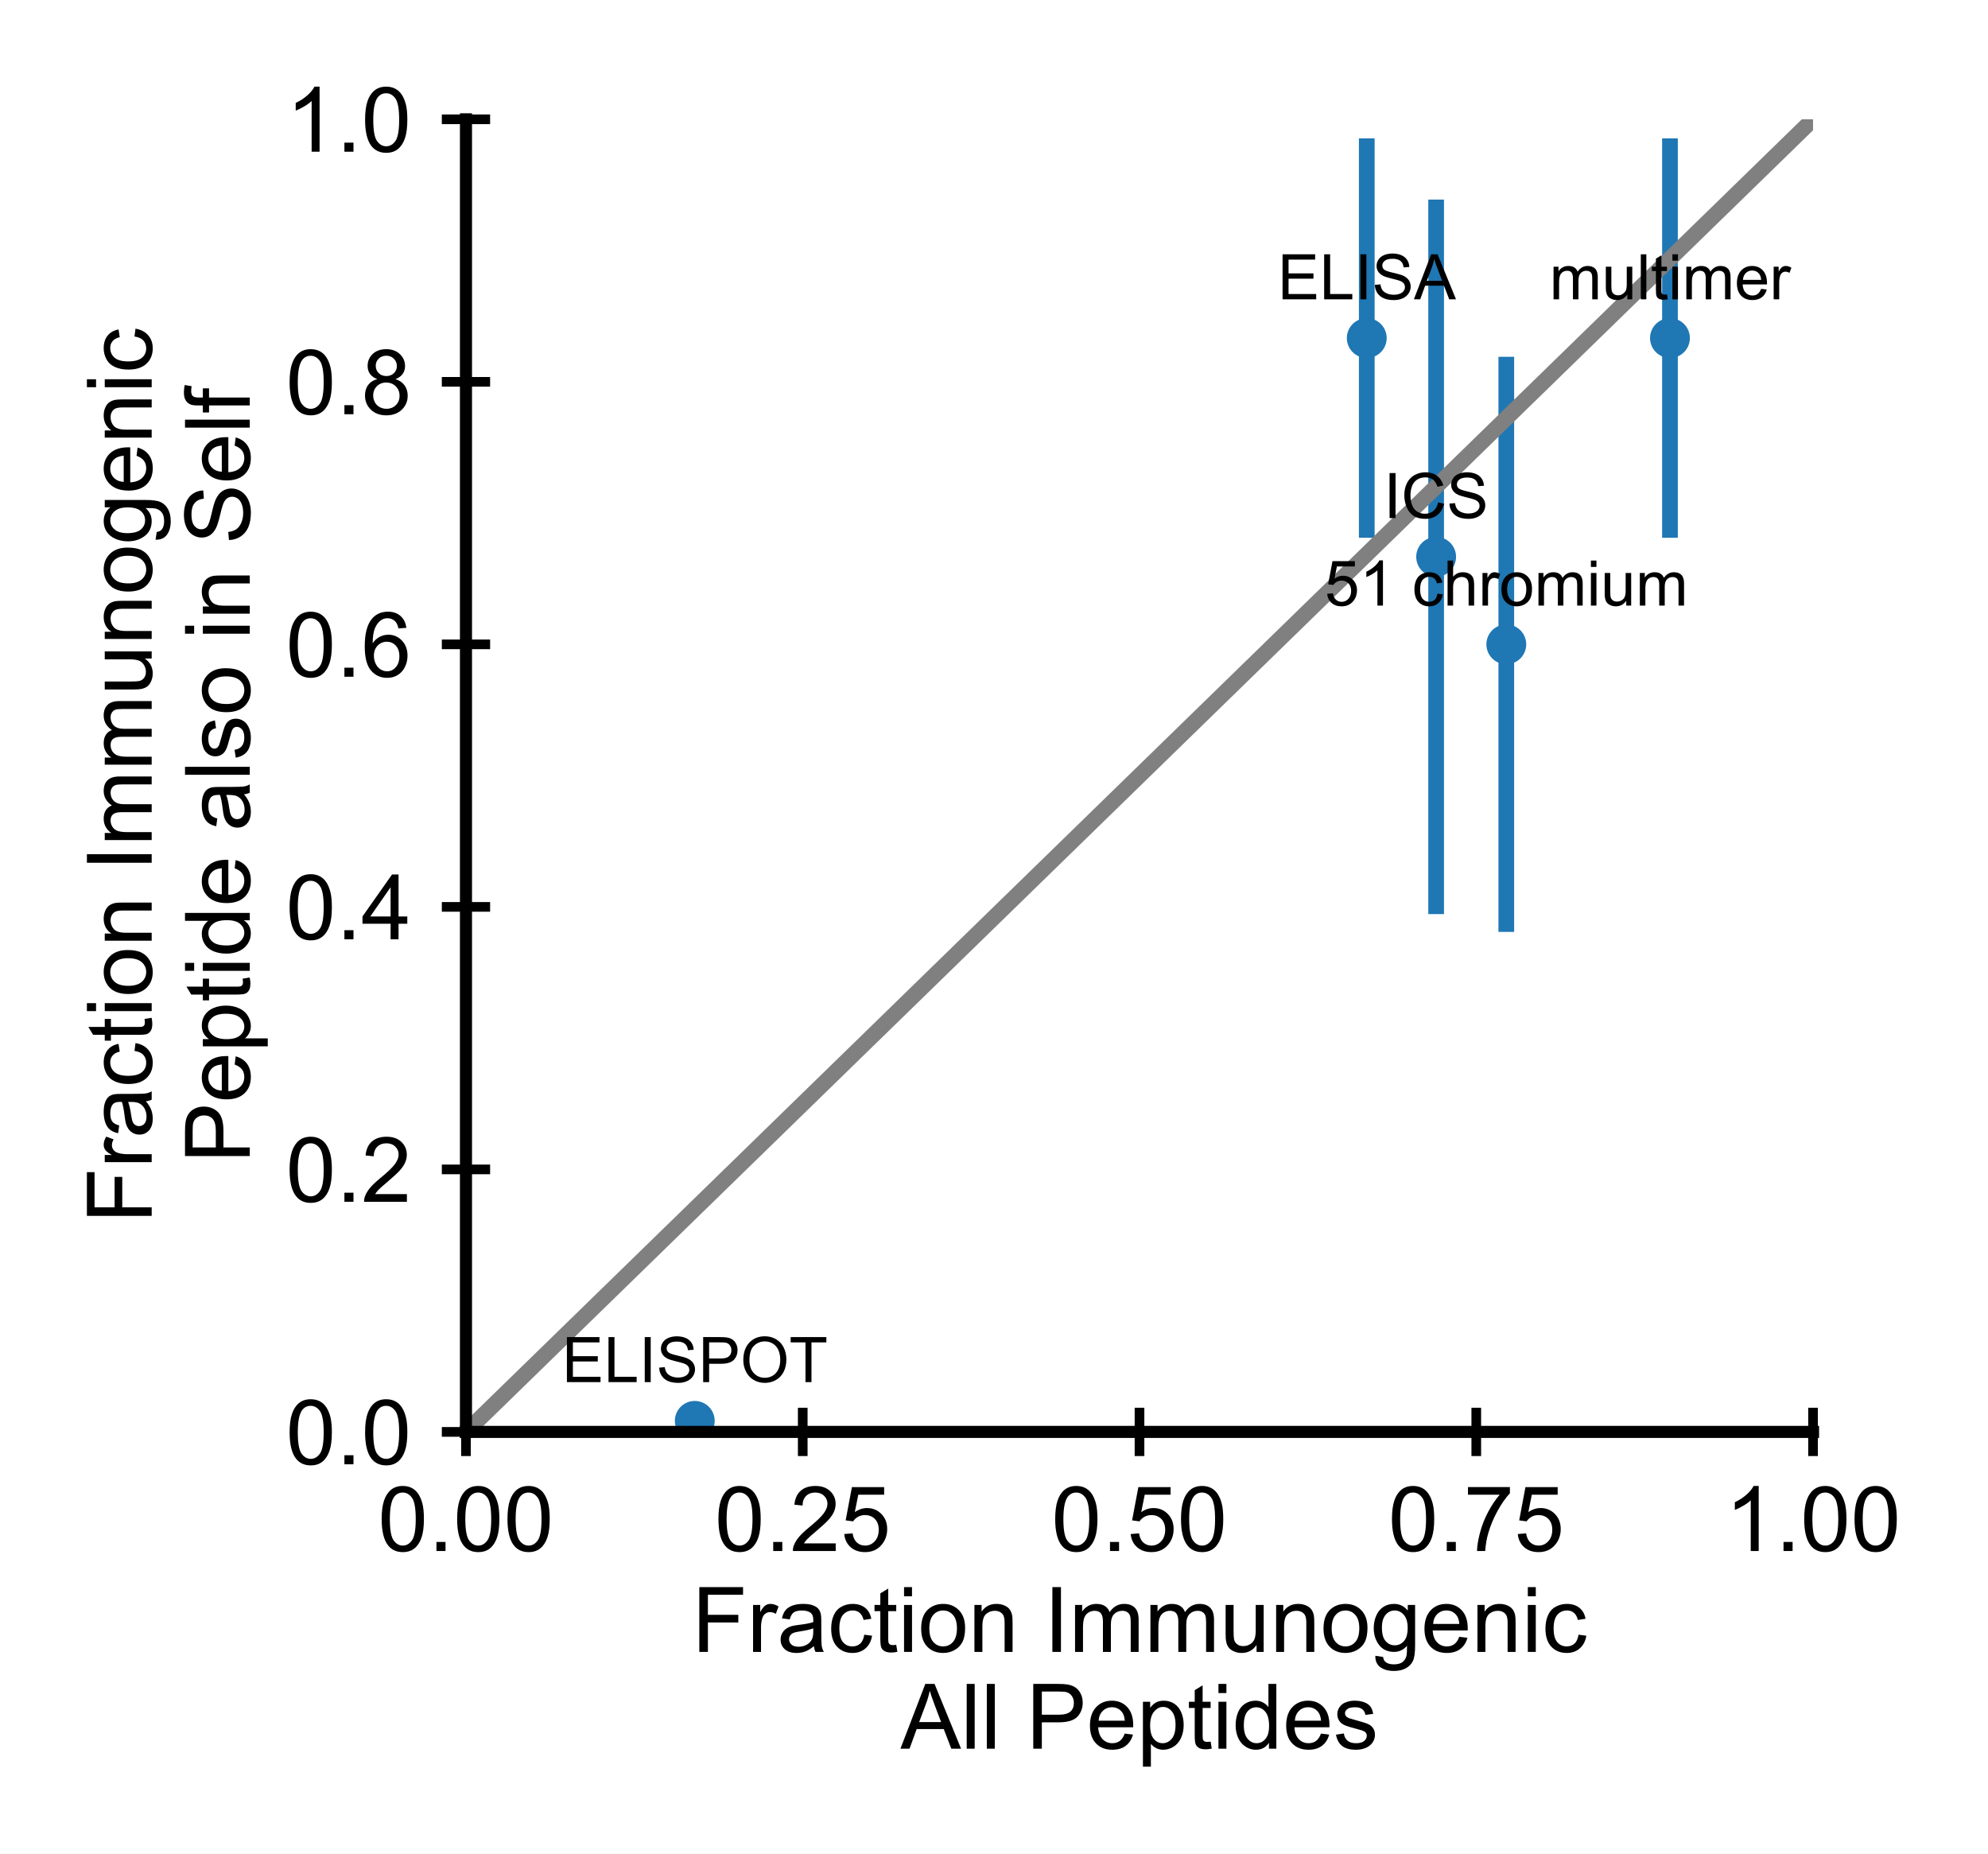
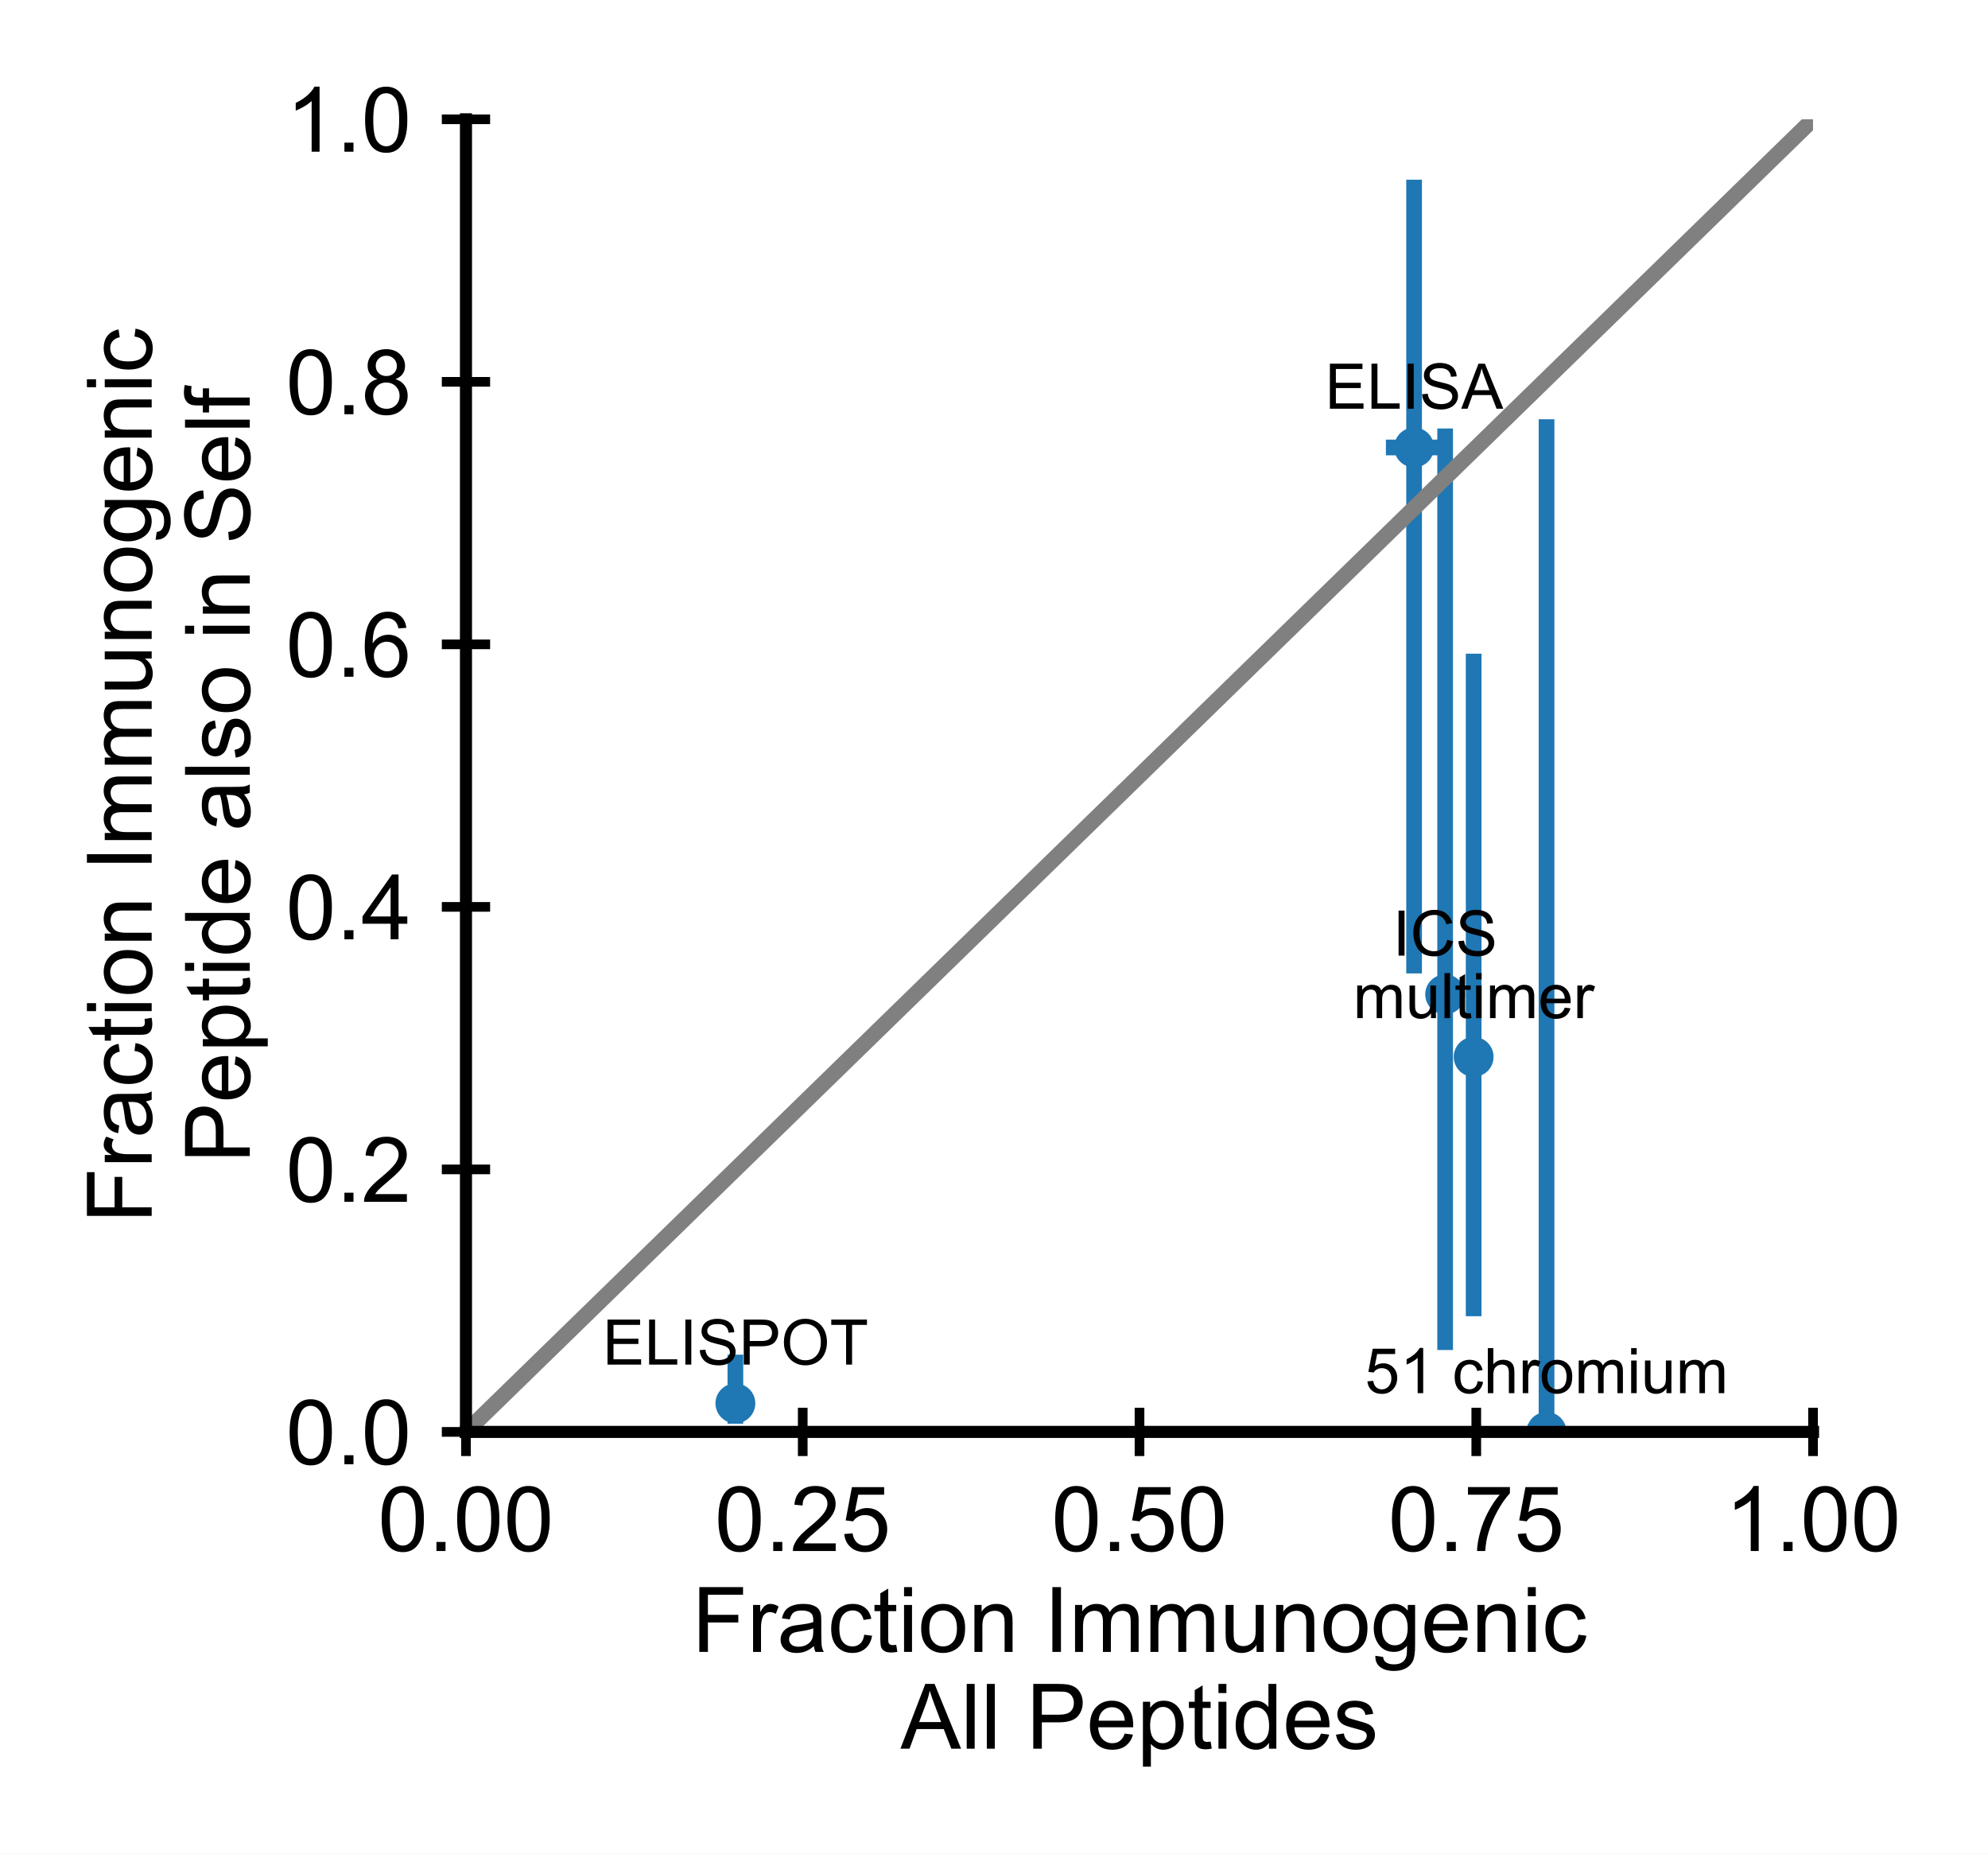
<svg xmlns="http://www.w3.org/2000/svg" xmlns:xlink="http://www.w3.org/1999/xlink" width="164.699pt" height="153.533pt" viewBox="0 0 164.699 153.533" version="1.1">
  <defs>
    <style type="text/css">*{stroke-linejoin: round; stroke-linecap: butt}</style>
  </defs>
  <g id="figure_1">
    <g id="patch_1">
      <path d="M 0 153.533  L 164.699 153.533  L 164.699 0  L 0 0  z " style="fill: #ffffff" />
    </g>
    <g id="axes_1">
      <g id="patch_2">
        <path d="M 38.604 118.603  L 150.204 118.603  L 150.204 9.883  L 38.604 9.883  z " style="fill: #ffffff" />
      </g>
      <g id="matplotlib.axis_1">
        <g id="xtick_1">
          <g id="line2d_1">
            <defs>
-               <path id="m6e8493e7df" d="M 0 2  L 0 -2  " style="stroke: #000000; stroke-width: 0.8" />
+               <path id="ma9c93275e3" d="M 0 2  L 0 -2  " style="stroke: #000000; stroke-width: 0.8" />
            </defs>
            <g>
-               <use xlink:href="#m6e8493e7df" x="38.604" y="118.603" style="stroke: #000000; stroke-width: 0.8" />
+               <use xlink:href="#ma9c93275e3" x="38.604" y="118.603" style="stroke: #000000; stroke-width: 0.8" />
            </g>
          </g>
          <g id="text_1">
            <g transform="translate(31.30912 128.4693)scale(0.07497 -0.07497)">
              <defs>
                <path id="ArialMT-30" d="M 266 2259  Q 266 3072 433 3567  Q 600 4063 929 4331  Q 1259 4600 1759 4600  Q 2128 4600 2406 4451  Q 2684 4303 2865 4023  Q 3047 3744 3150 3342  Q 3253 2941 3253 2259  Q 3253 1453 3087 958  Q 2922 463 2592 192  Q 2263 -78 1759 -78  Q 1097 -78 719 397  Q 266 969 266 2259  z M 844 2259  Q 844 1131 1108 757  Q 1372 384 1759 384  Q 2147 384 2411 759  Q 2675 1134 2675 2259  Q 2675 3391 2411 3762  Q 2147 4134 1753 4134  Q 1366 4134 1134 3806  Q 844 3388 844 2259  z " transform="scale(0.015625)" />
                <path id="ArialMT-2e" d="M 581 0  L 581 641  L 1222 641  L 1222 0  L 581 0  z " transform="scale(0.015625)" />
              </defs>
              <use xlink:href="#ArialMT-30" />
              <use xlink:href="#ArialMT-2e" x="55.615" />
              <use xlink:href="#ArialMT-30" x="83.398" />
              <use xlink:href="#ArialMT-30" x="139.014" />
            </g>
          </g>
        </g>
        <g id="xtick_2">
          <g id="line2d_2">
            <g>
-               <use xlink:href="#m6e8493e7df" x="66.504" y="118.603" style="stroke: #000000; stroke-width: 0.8" />
+               <use xlink:href="#ma9c93275e3" x="66.504" y="118.603" style="stroke: #000000; stroke-width: 0.8" />
            </g>
          </g>
          <g id="text_2">
            <g transform="translate(59.20912 128.4693)scale(0.07497 -0.07497)">
              <defs>
                <path id="ArialMT-32" d="M 3222 541  L 3222 0  L 194 0  Q 188 203 259 391  Q 375 700 629 1000  Q 884 1300 1366 1694  Q 2113 2306 2375 2664  Q 2638 3022 2638 3341  Q 2638 3675 2398 3904  Q 2159 4134 1775 4134  Q 1369 4134 1125 3890  Q 881 3647 878 3216  L 300 3275  Q 359 3922 746 4261  Q 1134 4600 1788 4600  Q 2447 4600 2831 4234  Q 3216 3869 3216 3328  Q 3216 3053 3103 2787  Q 2991 2522 2730 2228  Q 2469 1934 1863 1422  Q 1356 997 1212 845  Q 1069 694 975 541  L 3222 541  z " transform="scale(0.015625)" />
                <path id="ArialMT-35" d="M 266 1200  L 856 1250  Q 922 819 1161 601  Q 1400 384 1738 384  Q 2144 384 2425 690  Q 2706 997 2706 1503  Q 2706 1984 2436 2262  Q 2166 2541 1728 2541  Q 1456 2541 1237 2417  Q 1019 2294 894 2097  L 366 2166  L 809 4519  L 3088 4519  L 3088 3981  L 1259 3981  L 1013 2750  Q 1425 3038 1878 3038  Q 2478 3038 2890 2622  Q 3303 2206 3303 1553  Q 3303 931 2941 478  Q 2500 -78 1738 -78  Q 1113 -78 717 272  Q 322 622 266 1200  z " transform="scale(0.015625)" />
              </defs>
              <use xlink:href="#ArialMT-30" />
              <use xlink:href="#ArialMT-2e" x="55.615" />
              <use xlink:href="#ArialMT-32" x="83.398" />
              <use xlink:href="#ArialMT-35" x="139.014" />
            </g>
          </g>
        </g>
        <g id="xtick_3">
          <g id="line2d_3">
            <g>
-               <use xlink:href="#m6e8493e7df" x="94.404" y="118.603" style="stroke: #000000; stroke-width: 0.8" />
+               <use xlink:href="#ma9c93275e3" x="94.404" y="118.603" style="stroke: #000000; stroke-width: 0.8" />
            </g>
          </g>
          <g id="text_3">
            <g transform="translate(87.10912 128.4693)scale(0.07497 -0.07497)">
              <use xlink:href="#ArialMT-30" />
              <use xlink:href="#ArialMT-2e" x="55.615" />
              <use xlink:href="#ArialMT-35" x="83.398" />
              <use xlink:href="#ArialMT-30" x="139.014" />
            </g>
          </g>
        </g>
        <g id="xtick_4">
          <g id="line2d_4">
            <g>
-               <use xlink:href="#m6e8493e7df" x="122.304" y="118.603" style="stroke: #000000; stroke-width: 0.8" />
+               <use xlink:href="#ma9c93275e3" x="122.304" y="118.603" style="stroke: #000000; stroke-width: 0.8" />
            </g>
          </g>
          <g id="text_4">
            <g transform="translate(115.0091 128.4693)scale(0.07497 -0.07497)">
              <defs>
                <path id="ArialMT-37" d="M 303 3981  L 303 4522  L 3269 4522  L 3269 4084  Q 2831 3619 2401 2847  Q 1972 2075 1738 1259  Q 1569 684 1522 0  L 944 0  Q 953 541 1156 1306  Q 1359 2072 1739 2783  Q 2119 3494 2547 3981  L 303 3981  z " transform="scale(0.015625)" />
              </defs>
              <use xlink:href="#ArialMT-30" />
              <use xlink:href="#ArialMT-2e" x="55.615" />
              <use xlink:href="#ArialMT-37" x="83.398" />
              <use xlink:href="#ArialMT-35" x="139.014" />
            </g>
          </g>
        </g>
        <g id="xtick_5">
          <g id="line2d_5">
            <g>
-               <use xlink:href="#m6e8493e7df" x="150.204" y="118.603" style="stroke: #000000; stroke-width: 0.8" />
+               <use xlink:href="#ma9c93275e3" x="150.204" y="118.603" style="stroke: #000000; stroke-width: 0.8" />
            </g>
          </g>
          <g id="text_5">
            <g transform="translate(142.9091 128.4693)scale(0.07497 -0.07497)">
              <defs>
                <path id="ArialMT-31" d="M 2384 0  L 1822 0  L 1822 3584  Q 1619 3391 1289 3197  Q 959 3003 697 2906  L 697 3450  Q 1169 3672 1522 3987  Q 1875 4303 2022 4600  L 2384 4600  L 2384 0  z " transform="scale(0.015625)" />
              </defs>
              <use xlink:href="#ArialMT-31" />
              <use xlink:href="#ArialMT-2e" x="55.615" />
              <use xlink:href="#ArialMT-30" x="83.398" />
              <use xlink:href="#ArialMT-30" x="139.014" />
            </g>
          </g>
        </g>
        <g id="text_6">
          <g transform="translate(57.3226 136.8256)scale(0.07497 -0.07497)">
            <defs>
              <path id="ArialMT-46" d="M 525 0  L 525 4581  L 3616 4581  L 3616 4041  L 1131 4041  L 1131 2622  L 3281 2622  L 3281 2081  L 1131 2081  L 1131 0  L 525 0  z " transform="scale(0.015625)" />
              <path id="ArialMT-72" d="M 416 0  L 416 3319  L 922 3319  L 922 2816  Q 1116 3169 1280 3281  Q 1444 3394 1641 3394  Q 1925 3394 2219 3213  L 2025 2691  Q 1819 2813 1613 2813  Q 1428 2813 1281 2702  Q 1134 2591 1072 2394  Q 978 2094 978 1738  L 978 0  L 416 0  z " transform="scale(0.015625)" />
              <path id="ArialMT-61" d="M 2588 409  Q 2275 144 1986 34  Q 1697 -75 1366 -75  Q 819 -75 525 192  Q 231 459 231 875  Q 231 1119 342 1320  Q 453 1522 633 1644  Q 813 1766 1038 1828  Q 1203 1872 1538 1913  Q 2219 1994 2541 2106  Q 2544 2222 2544 2253  Q 2544 2597 2384 2738  Q 2169 2928 1744 2928  Q 1347 2928 1158 2789  Q 969 2650 878 2297  L 328 2372  Q 403 2725 575 2942  Q 747 3159 1072 3276  Q 1397 3394 1825 3394  Q 2250 3394 2515 3294  Q 2781 3194 2906 3042  Q 3031 2891 3081 2659  Q 3109 2516 3109 2141  L 3109 1391  Q 3109 606 3145 398  Q 3181 191 3288 0  L 2700 0  Q 2613 175 2588 409  z M 2541 1666  Q 2234 1541 1622 1453  Q 1275 1403 1131 1340  Q 988 1278 909 1158  Q 831 1038 831 891  Q 831 666 1001 516  Q 1172 366 1500 366  Q 1825 366 2078 508  Q 2331 650 2450 897  Q 2541 1088 2541 1459  L 2541 1666  z " transform="scale(0.015625)" />
              <path id="ArialMT-63" d="M 2588 1216  L 3141 1144  Q 3050 572 2676 248  Q 2303 -75 1759 -75  Q 1078 -75 664 370  Q 250 816 250 1647  Q 250 2184 428 2587  Q 606 2991 970 3192  Q 1334 3394 1763 3394  Q 2303 3394 2647 3120  Q 2991 2847 3088 2344  L 2541 2259  Q 2463 2594 2264 2762  Q 2066 2931 1784 2931  Q 1359 2931 1093 2626  Q 828 2322 828 1663  Q 828 994 1084 691  Q 1341 388 1753 388  Q 2084 388 2306 591  Q 2528 794 2588 1216  z " transform="scale(0.015625)" />
              <path id="ArialMT-74" d="M 1650 503  L 1731 6  Q 1494 -44 1306 -44  Q 1000 -44 831 53  Q 663 150 594 308  Q 525 466 525 972  L 525 2881  L 113 2881  L 113 3319  L 525 3319  L 525 4141  L 1084 4478  L 1084 3319  L 1650 3319  L 1650 2881  L 1084 2881  L 1084 941  Q 1084 700 1114 631  Q 1144 563 1211 522  Q 1278 481 1403 481  Q 1497 481 1650 503  z " transform="scale(0.015625)" />
              <path id="ArialMT-69" d="M 425 3934  L 425 4581  L 988 4581  L 988 3934  L 425 3934  z M 425 0  L 425 3319  L 988 3319  L 988 0  L 425 0  z " transform="scale(0.015625)" />
              <path id="ArialMT-6f" d="M 213 1659  Q 213 2581 725 3025  Q 1153 3394 1769 3394  Q 2453 3394 2887 2945  Q 3322 2497 3322 1706  Q 3322 1066 3130 698  Q 2938 331 2570 128  Q 2203 -75 1769 -75  Q 1072 -75 642 372  Q 213 819 213 1659  z M 791 1659  Q 791 1022 1069 705  Q 1347 388 1769 388  Q 2188 388 2466 706  Q 2744 1025 2744 1678  Q 2744 2294 2464 2611  Q 2184 2928 1769 2928  Q 1347 2928 1069 2612  Q 791 2297 791 1659  z " transform="scale(0.015625)" />
              <path id="ArialMT-6e" d="M 422 0  L 422 3319  L 928 3319  L 928 2847  Q 1294 3394 1984 3394  Q 2284 3394 2536 3286  Q 2788 3178 2913 3003  Q 3038 2828 3088 2588  Q 3119 2431 3119 2041  L 3119 0  L 2556 0  L 2556 2019  Q 2556 2363 2490 2533  Q 2425 2703 2258 2804  Q 2091 2906 1866 2906  Q 1506 2906 1245 2678  Q 984 2450 984 1813  L 984 0  L 422 0  z " transform="scale(0.015625)" />
              <path id="ArialMT-20" transform="scale(0.015625)" />
              <path id="ArialMT-49" d="M 597 0  L 597 4581  L 1203 4581  L 1203 0  L 597 0  z " transform="scale(0.015625)" />
              <path id="ArialMT-6d" d="M 422 0  L 422 3319  L 925 3319  L 925 2853  Q 1081 3097 1340 3245  Q 1600 3394 1931 3394  Q 2300 3394 2536 3241  Q 2772 3088 2869 2813  Q 3263 3394 3894 3394  Q 4388 3394 4653 3120  Q 4919 2847 4919 2278  L 4919 0  L 4359 0  L 4359 2091  Q 4359 2428 4304 2576  Q 4250 2725 4106 2815  Q 3963 2906 3769 2906  Q 3419 2906 3187 2673  Q 2956 2441 2956 1928  L 2956 0  L 2394 0  L 2394 2156  Q 2394 2531 2256 2718  Q 2119 2906 1806 2906  Q 1569 2906 1367 2781  Q 1166 2656 1075 2415  Q 984 2175 984 1722  L 984 0  L 422 0  z " transform="scale(0.015625)" />
              <path id="ArialMT-75" d="M 2597 0  L 2597 488  Q 2209 -75 1544 -75  Q 1250 -75 995 37  Q 741 150 617 320  Q 494 491 444 738  Q 409 903 409 1263  L 409 3319  L 972 3319  L 972 1478  Q 972 1038 1006 884  Q 1059 663 1231 536  Q 1403 409 1656 409  Q 1909 409 2131 539  Q 2353 669 2445 892  Q 2538 1116 2538 1541  L 2538 3319  L 3100 3319  L 3100 0  L 2597 0  z " transform="scale(0.015625)" />
              <path id="ArialMT-67" d="M 319 -275  L 866 -356  Q 900 -609 1056 -725  Q 1266 -881 1628 -881  Q 2019 -881 2231 -725  Q 2444 -569 2519 -288  Q 2563 -116 2559 434  Q 2191 0 1641 0  Q 956 0 581 494  Q 206 988 206 1678  Q 206 2153 378 2554  Q 550 2956 876 3175  Q 1203 3394 1644 3394  Q 2231 3394 2613 2919  L 2613 3319  L 3131 3319  L 3131 450  Q 3131 -325 2973 -648  Q 2816 -972 2473 -1159  Q 2131 -1347 1631 -1347  Q 1038 -1347 672 -1080  Q 306 -813 319 -275  z M 784 1719  Q 784 1066 1043 766  Q 1303 466 1694 466  Q 2081 466 2343 764  Q 2606 1063 2606 1700  Q 2606 2309 2336 2618  Q 2066 2928 1684 2928  Q 1309 2928 1046 2623  Q 784 2319 784 1719  z " transform="scale(0.015625)" />
              <path id="ArialMT-65" d="M 2694 1069  L 3275 997  Q 3138 488 2766 206  Q 2394 -75 1816 -75  Q 1088 -75 661 373  Q 234 822 234 1631  Q 234 2469 665 2931  Q 1097 3394 1784 3394  Q 2450 3394 2872 2941  Q 3294 2488 3294 1666  Q 3294 1616 3291 1516  L 816 1516  Q 847 969 1125 678  Q 1403 388 1819 388  Q 2128 388 2347 550  Q 2566 713 2694 1069  z M 847 1978  L 2700 1978  Q 2663 2397 2488 2606  Q 2219 2931 1791 2931  Q 1403 2931 1139 2672  Q 875 2413 847 1978  z " transform="scale(0.015625)" />
            </defs>
            <use xlink:href="#ArialMT-46" />
            <use xlink:href="#ArialMT-72" x="61.084" />
            <use xlink:href="#ArialMT-61" x="94.385" />
            <use xlink:href="#ArialMT-63" x="150" />
            <use xlink:href="#ArialMT-74" x="200" />
            <use xlink:href="#ArialMT-69" x="227.783" />
            <use xlink:href="#ArialMT-6f" x="250" />
            <use xlink:href="#ArialMT-6e" x="305.615" />
            <use xlink:href="#ArialMT-20" x="361.23" />
            <use xlink:href="#ArialMT-49" x="389.014" />
            <use xlink:href="#ArialMT-6d" x="416.797" />
            <use xlink:href="#ArialMT-6d" x="500.098" />
            <use xlink:href="#ArialMT-75" x="583.398" />
            <use xlink:href="#ArialMT-6e" x="639.014" />
            <use xlink:href="#ArialMT-6f" x="694.629" />
            <use xlink:href="#ArialMT-67" x="750.244" />
            <use xlink:href="#ArialMT-65" x="805.859" />
            <use xlink:href="#ArialMT-6e" x="861.475" />
            <use xlink:href="#ArialMT-69" x="917.09" />
            <use xlink:href="#ArialMT-63" x="939.307" />
          </g>
          <g transform="translate(74.60963 144.8429)scale(0.07497 -0.07497)">
            <defs>
              <path id="ArialMT-41" d="M -9 0  L 1750 4581  L 2403 4581  L 4278 0  L 3588 0  L 3053 1388  L 1138 1388  L 634 0  L -9 0  z M 1313 1881  L 2866 1881  L 2388 3150  Q 2169 3728 2063 4100  Q 1975 3659 1816 3225  L 1313 1881  z " transform="scale(0.015625)" />
              <path id="ArialMT-6c" d="M 409 0  L 409 4581  L 972 4581  L 972 0  L 409 0  z " transform="scale(0.015625)" />
              <path id="ArialMT-50" d="M 494 0  L 494 4581  L 2222 4581  Q 2678 4581 2919 4538  Q 3256 4481 3484 4323  Q 3713 4166 3852 3881  Q 3991 3597 3991 3256  Q 3991 2672 3619 2267  Q 3247 1863 2275 1863  L 1100 1863  L 1100 0  L 494 0  z M 1100 2403  L 2284 2403  Q 2872 2403 3119 2622  Q 3366 2841 3366 3238  Q 3366 3525 3220 3729  Q 3075 3934 2838 4000  Q 2684 4041 2272 4041  L 1100 4041  L 1100 2403  z " transform="scale(0.015625)" />
              <path id="ArialMT-70" d="M 422 -1272  L 422 3319  L 934 3319  L 934 2888  Q 1116 3141 1344 3267  Q 1572 3394 1897 3394  Q 2322 3394 2647 3175  Q 2972 2956 3137 2557  Q 3303 2159 3303 1684  Q 3303 1175 3120 767  Q 2938 359 2589 142  Q 2241 -75 1856 -75  Q 1575 -75 1351 44  Q 1128 163 984 344  L 984 -1272  L 422 -1272  z M 931 1641  Q 931 1000 1190 694  Q 1450 388 1819 388  Q 2194 388 2461 705  Q 2728 1022 2728 1688  Q 2728 2322 2467 2637  Q 2206 2953 1844 2953  Q 1484 2953 1207 2617  Q 931 2281 931 1641  z " transform="scale(0.015625)" />
              <path id="ArialMT-64" d="M 2575 0  L 2575 419  Q 2259 -75 1647 -75  Q 1250 -75 917 144  Q 584 363 401 755  Q 219 1147 219 1656  Q 219 2153 384 2558  Q 550 2963 881 3178  Q 1213 3394 1622 3394  Q 1922 3394 2156 3267  Q 2391 3141 2538 2938  L 2538 4581  L 3097 4581  L 3097 0  L 2575 0  z M 797 1656  Q 797 1019 1065 703  Q 1334 388 1700 388  Q 2069 388 2326 689  Q 2584 991 2584 1609  Q 2584 2291 2321 2609  Q 2059 2928 1675 2928  Q 1300 2928 1048 2622  Q 797 2316 797 1656  z " transform="scale(0.015625)" />
              <path id="ArialMT-73" d="M 197 991  L 753 1078  Q 800 744 1014 566  Q 1228 388 1613 388  Q 2000 388 2187 545  Q 2375 703 2375 916  Q 2375 1106 2209 1216  Q 2094 1291 1634 1406  Q 1016 1563 777 1677  Q 538 1791 414 1992  Q 291 2194 291 2438  Q 291 2659 392 2848  Q 494 3038 669 3163  Q 800 3259 1026 3326  Q 1253 3394 1513 3394  Q 1903 3394 2198 3281  Q 2494 3169 2634 2976  Q 2775 2784 2828 2463  L 2278 2388  Q 2241 2644 2061 2787  Q 1881 2931 1553 2931  Q 1166 2931 1000 2803  Q 834 2675 834 2503  Q 834 2394 903 2306  Q 972 2216 1119 2156  Q 1203 2125 1616 2013  Q 2213 1853 2448 1751  Q 2684 1650 2818 1456  Q 2953 1263 2953 975  Q 2953 694 2789 445  Q 2625 197 2315 61  Q 2006 -75 1616 -75  Q 969 -75 630 194  Q 291 463 197 991  z " transform="scale(0.015625)" />
            </defs>
            <use xlink:href="#ArialMT-41" />
            <use xlink:href="#ArialMT-6c" x="66.699" />
            <use xlink:href="#ArialMT-6c" x="88.916" />
            <use xlink:href="#ArialMT-20" x="111.133" />
            <use xlink:href="#ArialMT-50" x="138.916" />
            <use xlink:href="#ArialMT-65" x="205.615" />
            <use xlink:href="#ArialMT-70" x="261.23" />
            <use xlink:href="#ArialMT-74" x="316.846" />
            <use xlink:href="#ArialMT-69" x="344.629" />
            <use xlink:href="#ArialMT-64" x="366.846" />
            <use xlink:href="#ArialMT-65" x="422.461" />
            <use xlink:href="#ArialMT-73" x="478.076" />
          </g>
        </g>
      </g>
      <g id="matplotlib.axis_2">
        <g id="ytick_1">
          <g id="line2d_6">
            <defs>
-               <path id="mbee8ad6a77" d="M 2 0  L -2 -0  " style="stroke: #000000; stroke-width: 0.8" />
+               <path id="mbffb32626f" d="M 2 0  L -2 -0  " style="stroke: #000000; stroke-width: 0.8" />
            </defs>
            <g>
-               <use xlink:href="#mbee8ad6a77" x="38.604" y="118.603" style="stroke: #000000; stroke-width: 0.8" />
+               <use xlink:href="#mbffb32626f" x="38.604" y="118.603" style="stroke: #000000; stroke-width: 0.8" />
            </g>
          </g>
          <g id="text_7">
            <g transform="translate(23.68322 121.2862)scale(0.07497 -0.07497)">
              <use xlink:href="#ArialMT-30" />
              <use xlink:href="#ArialMT-2e" x="55.615" />
              <use xlink:href="#ArialMT-30" x="83.398" />
            </g>
          </g>
        </g>
        <g id="ytick_2">
          <g id="line2d_7">
            <g>
-               <use xlink:href="#mbee8ad6a77" x="38.604" y="96.859" style="stroke: #000000; stroke-width: 0.8" />
+               <use xlink:href="#mbffb32626f" x="38.604" y="96.859" style="stroke: #000000; stroke-width: 0.8" />
            </g>
          </g>
          <g id="text_8">
            <g transform="translate(23.68322 99.54221)scale(0.07497 -0.07497)">
              <use xlink:href="#ArialMT-30" />
              <use xlink:href="#ArialMT-2e" x="55.615" />
              <use xlink:href="#ArialMT-32" x="83.398" />
            </g>
          </g>
        </g>
        <g id="ytick_3">
          <g id="line2d_8">
            <g>
-               <use xlink:href="#mbee8ad6a77" x="38.604" y="75.115" style="stroke: #000000; stroke-width: 0.8" />
+               <use xlink:href="#mbffb32626f" x="38.604" y="75.115" style="stroke: #000000; stroke-width: 0.8" />
            </g>
          </g>
          <g id="text_9">
            <g transform="translate(23.68322 77.79821)scale(0.07497 -0.07497)">
              <defs>
                <path id="ArialMT-34" d="M 2069 0  L 2069 1097  L 81 1097  L 81 1613  L 2172 4581  L 2631 4581  L 2631 1613  L 3250 1613  L 3250 1097  L 2631 1097  L 2631 0  L 2069 0  z M 2069 1613  L 2069 3678  L 634 1613  L 2069 1613  z " transform="scale(0.015625)" />
              </defs>
              <use xlink:href="#ArialMT-30" />
              <use xlink:href="#ArialMT-2e" x="55.615" />
              <use xlink:href="#ArialMT-34" x="83.398" />
            </g>
          </g>
        </g>
        <g id="ytick_4">
          <g id="line2d_9">
            <g>
-               <use xlink:href="#mbee8ad6a77" x="38.604" y="53.371" style="stroke: #000000; stroke-width: 0.8" />
+               <use xlink:href="#mbffb32626f" x="38.604" y="53.371" style="stroke: #000000; stroke-width: 0.8" />
            </g>
          </g>
          <g id="text_10">
            <g transform="translate(23.68322 56.05421)scale(0.07497 -0.07497)">
              <defs>
                <path id="ArialMT-36" d="M 3184 3459  L 2625 3416  Q 2550 3747 2413 3897  Q 2184 4138 1850 4138  Q 1581 4138 1378 3988  Q 1113 3794 959 3422  Q 806 3050 800 2363  Q 1003 2672 1297 2822  Q 1591 2972 1913 2972  Q 2475 2972 2870 2558  Q 3266 2144 3266 1488  Q 3266 1056 3080 686  Q 2894 316 2569 119  Q 2244 -78 1831 -78  Q 1128 -78 684 439  Q 241 956 241 2144  Q 241 3472 731 4075  Q 1159 4600 1884 4600  Q 2425 4600 2770 4297  Q 3116 3994 3184 3459  z M 888 1484  Q 888 1194 1011 928  Q 1134 663 1356 523  Q 1578 384 1822 384  Q 2178 384 2434 671  Q 2691 959 2691 1453  Q 2691 1928 2437 2201  Q 2184 2475 1800 2475  Q 1419 2475 1153 2201  Q 888 1928 888 1484  z " transform="scale(0.015625)" />
              </defs>
              <use xlink:href="#ArialMT-30" />
              <use xlink:href="#ArialMT-2e" x="55.615" />
              <use xlink:href="#ArialMT-36" x="83.398" />
            </g>
          </g>
        </g>
        <g id="ytick_5">
          <g id="line2d_10">
            <g>
-               <use xlink:href="#mbee8ad6a77" x="38.604" y="31.627" style="stroke: #000000; stroke-width: 0.8" />
+               <use xlink:href="#mbffb32626f" x="38.604" y="31.627" style="stroke: #000000; stroke-width: 0.8" />
            </g>
          </g>
          <g id="text_11">
            <g transform="translate(23.68322 34.31021)scale(0.07497 -0.07497)">
              <defs>
                <path id="ArialMT-38" d="M 1131 2484  Q 781 2613 612 2850  Q 444 3088 444 3419  Q 444 3919 803 4259  Q 1163 4600 1759 4600  Q 2359 4600 2725 4251  Q 3091 3903 3091 3403  Q 3091 3084 2923 2848  Q 2756 2613 2416 2484  Q 2838 2347 3058 2040  Q 3278 1734 3278 1309  Q 3278 722 2862 322  Q 2447 -78 1769 -78  Q 1091 -78 675 323  Q 259 725 259 1325  Q 259 1772 486 2073  Q 713 2375 1131 2484  z M 1019 3438  Q 1019 3113 1228 2906  Q 1438 2700 1772 2700  Q 2097 2700 2305 2904  Q 2513 3109 2513 3406  Q 2513 3716 2298 3927  Q 2084 4138 1766 4138  Q 1444 4138 1231 3931  Q 1019 3725 1019 3438  z M 838 1322  Q 838 1081 952 856  Q 1066 631 1291 507  Q 1516 384 1775 384  Q 2178 384 2440 643  Q 2703 903 2703 1303  Q 2703 1709 2433 1975  Q 2163 2241 1756 2241  Q 1359 2241 1098 1978  Q 838 1716 838 1322  z " transform="scale(0.015625)" />
              </defs>
              <use xlink:href="#ArialMT-30" />
              <use xlink:href="#ArialMT-2e" x="55.615" />
              <use xlink:href="#ArialMT-38" x="83.398" />
            </g>
          </g>
        </g>
        <g id="ytick_6">
          <g id="line2d_11">
            <g>
-               <use xlink:href="#mbee8ad6a77" x="38.604" y="9.883" style="stroke: #000000; stroke-width: 0.8" />
+               <use xlink:href="#mbffb32626f" x="38.604" y="9.883" style="stroke: #000000; stroke-width: 0.8" />
            </g>
          </g>
          <g id="text_12">
            <g transform="translate(23.68322 12.56621)scale(0.07497 -0.07497)">
              <use xlink:href="#ArialMT-31" />
              <use xlink:href="#ArialMT-2e" x="55.615" />
              <use xlink:href="#ArialMT-30" x="83.398" />
            </g>
          </g>
        </g>
        <g id="text_13">
          <g transform="translate(12.56621 101.3246)rotate(-90)scale(0.07497 -0.07497)">
            <use xlink:href="#ArialMT-46" />
            <use xlink:href="#ArialMT-72" x="61.084" />
            <use xlink:href="#ArialMT-61" x="94.385" />
            <use xlink:href="#ArialMT-63" x="150" />
            <use xlink:href="#ArialMT-74" x="200" />
            <use xlink:href="#ArialMT-69" x="227.783" />
            <use xlink:href="#ArialMT-6f" x="250" />
            <use xlink:href="#ArialMT-6e" x="305.615" />
            <use xlink:href="#ArialMT-20" x="361.23" />
            <use xlink:href="#ArialMT-49" x="389.014" />
            <use xlink:href="#ArialMT-6d" x="416.797" />
            <use xlink:href="#ArialMT-6d" x="500.098" />
            <use xlink:href="#ArialMT-75" x="583.398" />
            <use xlink:href="#ArialMT-6e" x="639.014" />
            <use xlink:href="#ArialMT-6f" x="694.629" />
            <use xlink:href="#ArialMT-67" x="750.244" />
            <use xlink:href="#ArialMT-65" x="805.859" />
            <use xlink:href="#ArialMT-6e" x="861.475" />
            <use xlink:href="#ArialMT-69" x="917.09" />
            <use xlink:href="#ArialMT-63" x="939.307" />
          </g>
          <g transform="translate(20.69319 96.33261)rotate(-90)scale(0.07497 -0.07497)">
            <defs>
              <path id="ArialMT-53" d="M 288 1472  L 859 1522  Q 900 1178 1048 958  Q 1197 738 1509 602  Q 1822 466 2213 466  Q 2559 466 2825 569  Q 3091 672 3220 851  Q 3350 1031 3350 1244  Q 3350 1459 3225 1620  Q 3100 1781 2813 1891  Q 2628 1963 1997 2114  Q 1366 2266 1113 2400  Q 784 2572 623 2826  Q 463 3081 463 3397  Q 463 3744 659 4045  Q 856 4347 1234 4503  Q 1613 4659 2075 4659  Q 2584 4659 2973 4495  Q 3363 4331 3572 4012  Q 3781 3694 3797 3291  L 3216 3247  Q 3169 3681 2898 3903  Q 2628 4125 2100 4125  Q 1550 4125 1298 3923  Q 1047 3722 1047 3438  Q 1047 3191 1225 3031  Q 1400 2872 2139 2705  Q 2878 2538 3153 2413  Q 3553 2228 3743 1945  Q 3934 1663 3934 1294  Q 3934 928 3725 604  Q 3516 281 3123 101  Q 2731 -78 2241 -78  Q 1619 -78 1198 103  Q 778 284 539 648  Q 300 1013 288 1472  z " transform="scale(0.015625)" />
              <path id="ArialMT-66" d="M 556 0  L 556 2881  L 59 2881  L 59 3319  L 556 3319  L 556 3672  Q 556 4006 616 4169  Q 697 4388 901 4523  Q 1106 4659 1475 4659  Q 1713 4659 2000 4603  L 1916 4113  Q 1741 4144 1584 4144  Q 1328 4144 1222 4034  Q 1116 3925 1116 3625  L 1116 3319  L 1763 3319  L 1763 2881  L 1116 2881  L 1116 0  L 556 0  z " transform="scale(0.015625)" />
            </defs>
            <use xlink:href="#ArialMT-50" />
            <use xlink:href="#ArialMT-65" x="66.699" />
            <use xlink:href="#ArialMT-70" x="122.314" />
            <use xlink:href="#ArialMT-74" x="177.93" />
            <use xlink:href="#ArialMT-69" x="205.713" />
            <use xlink:href="#ArialMT-64" x="227.93" />
            <use xlink:href="#ArialMT-65" x="283.545" />
            <use xlink:href="#ArialMT-20" x="339.16" />
            <use xlink:href="#ArialMT-61" x="366.943" />
            <use xlink:href="#ArialMT-6c" x="422.559" />
            <use xlink:href="#ArialMT-73" x="444.775" />
            <use xlink:href="#ArialMT-6f" x="494.775" />
            <use xlink:href="#ArialMT-20" x="550.391" />
            <use xlink:href="#ArialMT-69" x="578.174" />
            <use xlink:href="#ArialMT-6e" x="600.391" />
            <use xlink:href="#ArialMT-20" x="656.006" />
            <use xlink:href="#ArialMT-53" x="683.789" />
            <use xlink:href="#ArialMT-65" x="750.488" />
            <use xlink:href="#ArialMT-6c" x="806.104" />
            <use xlink:href="#ArialMT-66" x="828.32" />
          </g>
        </g>
      </g>
      <g id="LineCollection_1">
-         <path d="M 123.979 53.371  L 125.604 53.371  " clip-path="url(#p2291a7ba8b)" style="fill: none; stroke: #1f77b4; stroke-width: 1.3" />
-         <path d="M 111.932 28.003  L 114.532 28.003  " clip-path="url(#p2291a7ba8b)" style="fill: none; stroke: #1f77b4; stroke-width: 1.3" />
-         <path d="M 57.316 117.689  L 57.804 117.689  " clip-path="url(#p2291a7ba8b)" style="fill: none; stroke: #1f77b4; stroke-width: 1.3" />
-         <path d="M 118.105 46.123  L 119.854 46.123  " clip-path="url(#p2291a7ba8b)" style="fill: none; stroke: #1f77b4; stroke-width: 1.3" />
-         <path d="M 137.686 28.003  L 139.016 28.003  " clip-path="url(#p2291a7ba8b)" style="fill: none; stroke: #1f77b4; stroke-width: 1.3" />
+         <path d="M 126.573 118.603  L 129.616 118.603  " clip-path="url(#pa90fde4b6b)" style="fill: none; stroke: #1f77b4; stroke-width: 1.3" />
+         <path d="M 114.817 37.063  L 119.416 37.063  " clip-path="url(#pa90fde4b6b)" style="fill: none; stroke: #1f77b4; stroke-width: 1.3" />
+         <path d="M 60.408 116.24  L 61.448 116.24  " clip-path="url(#pa90fde4b6b)" style="fill: none; stroke: #1f77b4; stroke-width: 1.3" />
+         <path d="M 118.463 82.363  L 120.962 82.363  " clip-path="url(#pa90fde4b6b)" style="fill: none; stroke: #1f77b4; stroke-width: 1.3" />
+         <path d="M 120.884 87.54  L 123.263 87.54  " clip-path="url(#pa90fde4b6b)" style="fill: none; stroke: #1f77b4; stroke-width: 1.3" />
      </g>
      <g id="LineCollection_2">
-         <path d="M 124.792 77.19  L 124.792 29.552  " clip-path="url(#p2291a7ba8b)" style="fill: none; stroke: #1f77b4; stroke-width: 1.3" />
-         <path d="M 113.232 44.544  L 113.232 11.462  " clip-path="url(#p2291a7ba8b)" style="fill: none; stroke: #1f77b4; stroke-width: 1.3" />
-         <path d="M 57.56 118.599  L 57.56 116.78  " clip-path="url(#p2291a7ba8b)" style="fill: none; stroke: #1f77b4; stroke-width: 1.3" />
-         <path d="M 118.979 75.713  L 118.979 16.533  " clip-path="url(#p2291a7ba8b)" style="fill: none; stroke: #1f77b4; stroke-width: 1.3" />
-         <path d="M 138.351 44.544  L 138.351 11.462  " clip-path="url(#p2291a7ba8b)" style="fill: none; stroke: #1f77b4; stroke-width: 1.3" />
+         <path d="M 128.126 118.435  L 128.126 34.728  " clip-path="url(#pa90fde4b6b)" style="fill: none; stroke: #1f77b4; stroke-width: 1.3" />
+         <path d="M 117.153 80.628  L 117.153 14.885  " clip-path="url(#pa90fde4b6b)" style="fill: none; stroke: #1f77b4; stroke-width: 1.3" />
+         <path d="M 60.924 117.923  L 60.924 112.204  " clip-path="url(#pa90fde4b6b)" style="fill: none; stroke: #1f77b4; stroke-width: 1.3" />
+         <path d="M 119.725 111.818  L 119.725 35.49  " clip-path="url(#pa90fde4b6b)" style="fill: none; stroke: #1f77b4; stroke-width: 1.3" />
+         <path d="M 122.087 109.023  L 122.087 54.145  " clip-path="url(#pa90fde4b6b)" style="fill: none; stroke: #1f77b4; stroke-width: 1.3" />
      </g>
      <g id="line2d_12">
-         <path d="M 38.604 118.603  L 150.204 9.883  " clip-path="url(#p2291a7ba8b)" style="fill: none; stroke: #808080; stroke-width: 1.3; stroke-linecap: round" />
+         <path d="M 38.604 118.603  L 150.204 9.883  " clip-path="url(#pa90fde4b6b)" style="fill: none; stroke: #808080; stroke-width: 1.3; stroke-linecap: round" />
      </g>
      <g id="line2d_13">
        <defs>
-           <path id="m3dc08f792b" d="M 0 1.25  C 0.332 1.25 0.649 1.118 0.884 0.884  C 1.118 0.649 1.25 0.332 1.25 0  C 1.25 -0.332 1.118 -0.649 0.884 -0.884  C 0.649 -1.118 0.332 -1.25 0 -1.25  C -0.332 -1.25 -0.649 -1.118 -0.884 -0.884  C -1.118 -0.649 -1.25 -0.332 -1.25 0  C -1.25 0.332 -1.118 0.649 -0.884 0.884  C -0.649 1.118 -0.332 1.25 0 1.25  z " style="stroke: #1f77b4; stroke-width: 0.8" />
+           <path id="m6f4090ab9a" d="M 0 1.25  C 0.332 1.25 0.649 1.118 0.884 0.884  C 1.118 0.649 1.25 0.332 1.25 0  C 1.25 -0.332 1.118 -0.649 0.884 -0.884  C 0.649 -1.118 0.332 -1.25 0 -1.25  C -0.332 -1.25 -0.649 -1.118 -0.884 -0.884  C -1.118 -0.649 -1.25 -0.332 -1.25 0  C -1.25 0.332 -1.118 0.649 -0.884 0.884  C -0.649 1.118 -0.332 1.25 0 1.25  z " style="stroke: #1f77b4; stroke-width: 0.8" />
        </defs>
-         <g clip-path="url(#p2291a7ba8b)">
-           <use xlink:href="#m3dc08f792b" x="124.792" y="53.371" style="fill: #1f77b4; stroke: #1f77b4; stroke-width: 0.8" />
-           <use xlink:href="#m3dc08f792b" x="113.232" y="28.003" style="fill: #1f77b4; stroke: #1f77b4; stroke-width: 0.8" />
-           <use xlink:href="#m3dc08f792b" x="57.56" y="117.689" style="fill: #1f77b4; stroke: #1f77b4; stroke-width: 0.8" />
-           <use xlink:href="#m3dc08f792b" x="118.979" y="46.123" style="fill: #1f77b4; stroke: #1f77b4; stroke-width: 0.8" />
-           <use xlink:href="#m3dc08f792b" x="138.351" y="28.003" style="fill: #1f77b4; stroke: #1f77b4; stroke-width: 0.8" />
+         <g clip-path="url(#pa90fde4b6b)">
+           <use xlink:href="#m6f4090ab9a" x="128.126" y="118.603" style="fill: #1f77b4; stroke: #1f77b4; stroke-width: 0.8" />
+           <use xlink:href="#m6f4090ab9a" x="117.153" y="37.063" style="fill: #1f77b4; stroke: #1f77b4; stroke-width: 0.8" />
+           <use xlink:href="#m6f4090ab9a" x="60.924" y="116.24" style="fill: #1f77b4; stroke: #1f77b4; stroke-width: 0.8" />
+           <use xlink:href="#m6f4090ab9a" x="119.725" y="82.363" style="fill: #1f77b4; stroke: #1f77b4; stroke-width: 0.8" />
+           <use xlink:href="#m6f4090ab9a" x="122.087" y="87.54" style="fill: #1f77b4; stroke: #1f77b4; stroke-width: 0.8" />
        </g>
      </g>
      <g id="patch_3">
        <path d="M 38.604 118.603  L 38.604 9.883  " style="fill: none; stroke: #000000; stroke-linejoin: miter; stroke-linecap: square" />
      </g>
      <g id="patch_4">
        <path d="M 38.604 118.603  L 150.204 118.603  " style="fill: none; stroke: #000000; stroke-linejoin: miter; stroke-linecap: square" />
      </g>
      <g id="text_14">
-         <g transform="translate(109.7334 50.16102)scale(0.05211 -0.05211)">
+         <g transform="translate(113.0674 115.393)scale(0.05211 -0.05211)">
          <defs>
            <path id="ArialMT-68" d="M 422 0  L 422 4581  L 984 4581  L 984 2938  Q 1378 3394 1978 3394  Q 2347 3394 2619 3248  Q 2891 3103 3008 2847  Q 3125 2591 3125 2103  L 3125 0  L 2563 0  L 2563 2103  Q 2563 2525 2380 2717  Q 2197 2909 1863 2909  Q 1613 2909 1392 2779  Q 1172 2650 1078 2428  Q 984 2206 984 1816  L 984 0  L 422 0  z " transform="scale(0.015625)" />
          </defs>
          <use xlink:href="#ArialMT-35" />
          <use xlink:href="#ArialMT-31" x="55.615" />
          <use xlink:href="#ArialMT-20" x="111.23" />
          <use xlink:href="#ArialMT-63" x="139.014" />
          <use xlink:href="#ArialMT-68" x="189.014" />
          <use xlink:href="#ArialMT-72" x="244.629" />
          <use xlink:href="#ArialMT-6f" x="277.93" />
          <use xlink:href="#ArialMT-6d" x="333.545" />
          <use xlink:href="#ArialMT-69" x="416.846" />
          <use xlink:href="#ArialMT-75" x="439.062" />
          <use xlink:href="#ArialMT-6d" x="494.678" />
        </g>
      </g>
      <g id="text_15">
-         <g transform="translate(105.8453 24.79302)scale(0.05211 -0.05211)">
+         <g transform="translate(109.7664 33.85302)scale(0.05211 -0.05211)">
          <defs>
            <path id="ArialMT-45" d="M 506 0  L 506 4581  L 3819 4581  L 3819 4041  L 1113 4041  L 1113 2638  L 3647 2638  L 3647 2100  L 1113 2100  L 1113 541  L 3925 541  L 3925 0  L 506 0  z " transform="scale(0.015625)" />
            <path id="ArialMT-4c" d="M 469 0  L 469 4581  L 1075 4581  L 1075 541  L 3331 541  L 3331 0  L 469 0  z " transform="scale(0.015625)" />
          </defs>
          <use xlink:href="#ArialMT-45" />
          <use xlink:href="#ArialMT-4c" x="66.699" />
          <use xlink:href="#ArialMT-49" x="122.314" />
          <use xlink:href="#ArialMT-53" x="150.098" />
          <use xlink:href="#ArialMT-41" x="216.797" />
        </g>
      </g>
      <g id="text_16">
-         <g transform="translate(46.55548 114.4794)scale(0.05211 -0.05211)">
+         <g transform="translate(49.91948 113.0295)scale(0.05211 -0.05211)">
          <defs>
            <path id="ArialMT-4f" d="M 309 2231  Q 309 3372 921 4017  Q 1534 4663 2503 4663  Q 3138 4663 3647 4359  Q 4156 4056 4423 3514  Q 4691 2972 4691 2284  Q 4691 1588 4409 1038  Q 4128 488 3612 205  Q 3097 -78 2500 -78  Q 1853 -78 1343 234  Q 834 547 571 1087  Q 309 1628 309 2231  z M 934 2222  Q 934 1394 1379 917  Q 1825 441 2497 441  Q 3181 441 3623 922  Q 4066 1403 4066 2288  Q 4066 2847 3877 3264  Q 3688 3681 3323 3911  Q 2959 4141 2506 4141  Q 1863 4141 1398 3698  Q 934 3256 934 2222  z " transform="scale(0.015625)" />
            <path id="ArialMT-54" d="M 1659 0  L 1659 4041  L 150 4041  L 150 4581  L 3781 4581  L 3781 4041  L 2266 4041  L 2266 0  L 1659 0  z " transform="scale(0.015625)" />
          </defs>
          <use xlink:href="#ArialMT-45" />
          <use xlink:href="#ArialMT-4c" x="66.699" />
          <use xlink:href="#ArialMT-49" x="122.314" />
          <use xlink:href="#ArialMT-53" x="150.098" />
          <use xlink:href="#ArialMT-50" x="216.797" />
          <use xlink:href="#ArialMT-4f" x="283.496" />
          <use xlink:href="#ArialMT-54" x="361.279" />
        </g>
      </g>
      <g id="text_17">
-         <g transform="translate(114.6357 42.91302)scale(0.05211 -0.05211)">
+         <g transform="translate(115.3816 79.15302)scale(0.05211 -0.05211)">
          <defs>
            <path id="ArialMT-43" d="M 3763 1606  L 4369 1453  Q 4178 706 3683 314  Q 3188 -78 2472 -78  Q 1731 -78 1267 223  Q 803 525 561 1097  Q 319 1669 319 2325  Q 319 3041 592 3573  Q 866 4106 1370 4382  Q 1875 4659 2481 4659  Q 3169 4659 3637 4309  Q 4106 3959 4291 3325  L 3694 3184  Q 3534 3684 3231 3912  Q 2928 4141 2469 4141  Q 1941 4141 1586 3887  Q 1231 3634 1087 3207  Q 944 2781 944 2328  Q 944 1744 1114 1308  Q 1284 872 1643 656  Q 2003 441 2422 441  Q 2931 441 3284 734  Q 3638 1028 3763 1606  z " transform="scale(0.015625)" />
          </defs>
          <use xlink:href="#ArialMT-49" />
          <use xlink:href="#ArialMT-43" x="27.783" />
          <use xlink:href="#ArialMT-53" x="100" />
        </g>
      </g>
      <g id="text_18">
-         <g transform="translate(128.3636 24.79302)scale(0.05211 -0.05211)">
+         <g transform="translate(112.0989 84.33016)scale(0.05211 -0.05211)">
          <use xlink:href="#ArialMT-6d" />
          <use xlink:href="#ArialMT-75" x="83.301" />
          <use xlink:href="#ArialMT-6c" x="138.916" />
          <use xlink:href="#ArialMT-74" x="161.133" />
          <use xlink:href="#ArialMT-69" x="188.916" />
          <use xlink:href="#ArialMT-6d" x="211.133" />
          <use xlink:href="#ArialMT-65" x="294.434" />
          <use xlink:href="#ArialMT-72" x="350.049" />
        </g>
      </g>
    </g>
  </g>
  <defs>
-     <clipPath id="p2291a7ba8b">
+     <clipPath id="pa90fde4b6b">
      <rect x="38.604" y="9.883" width="111.6" height="108.72" />
    </clipPath>
  </defs>
</svg>
